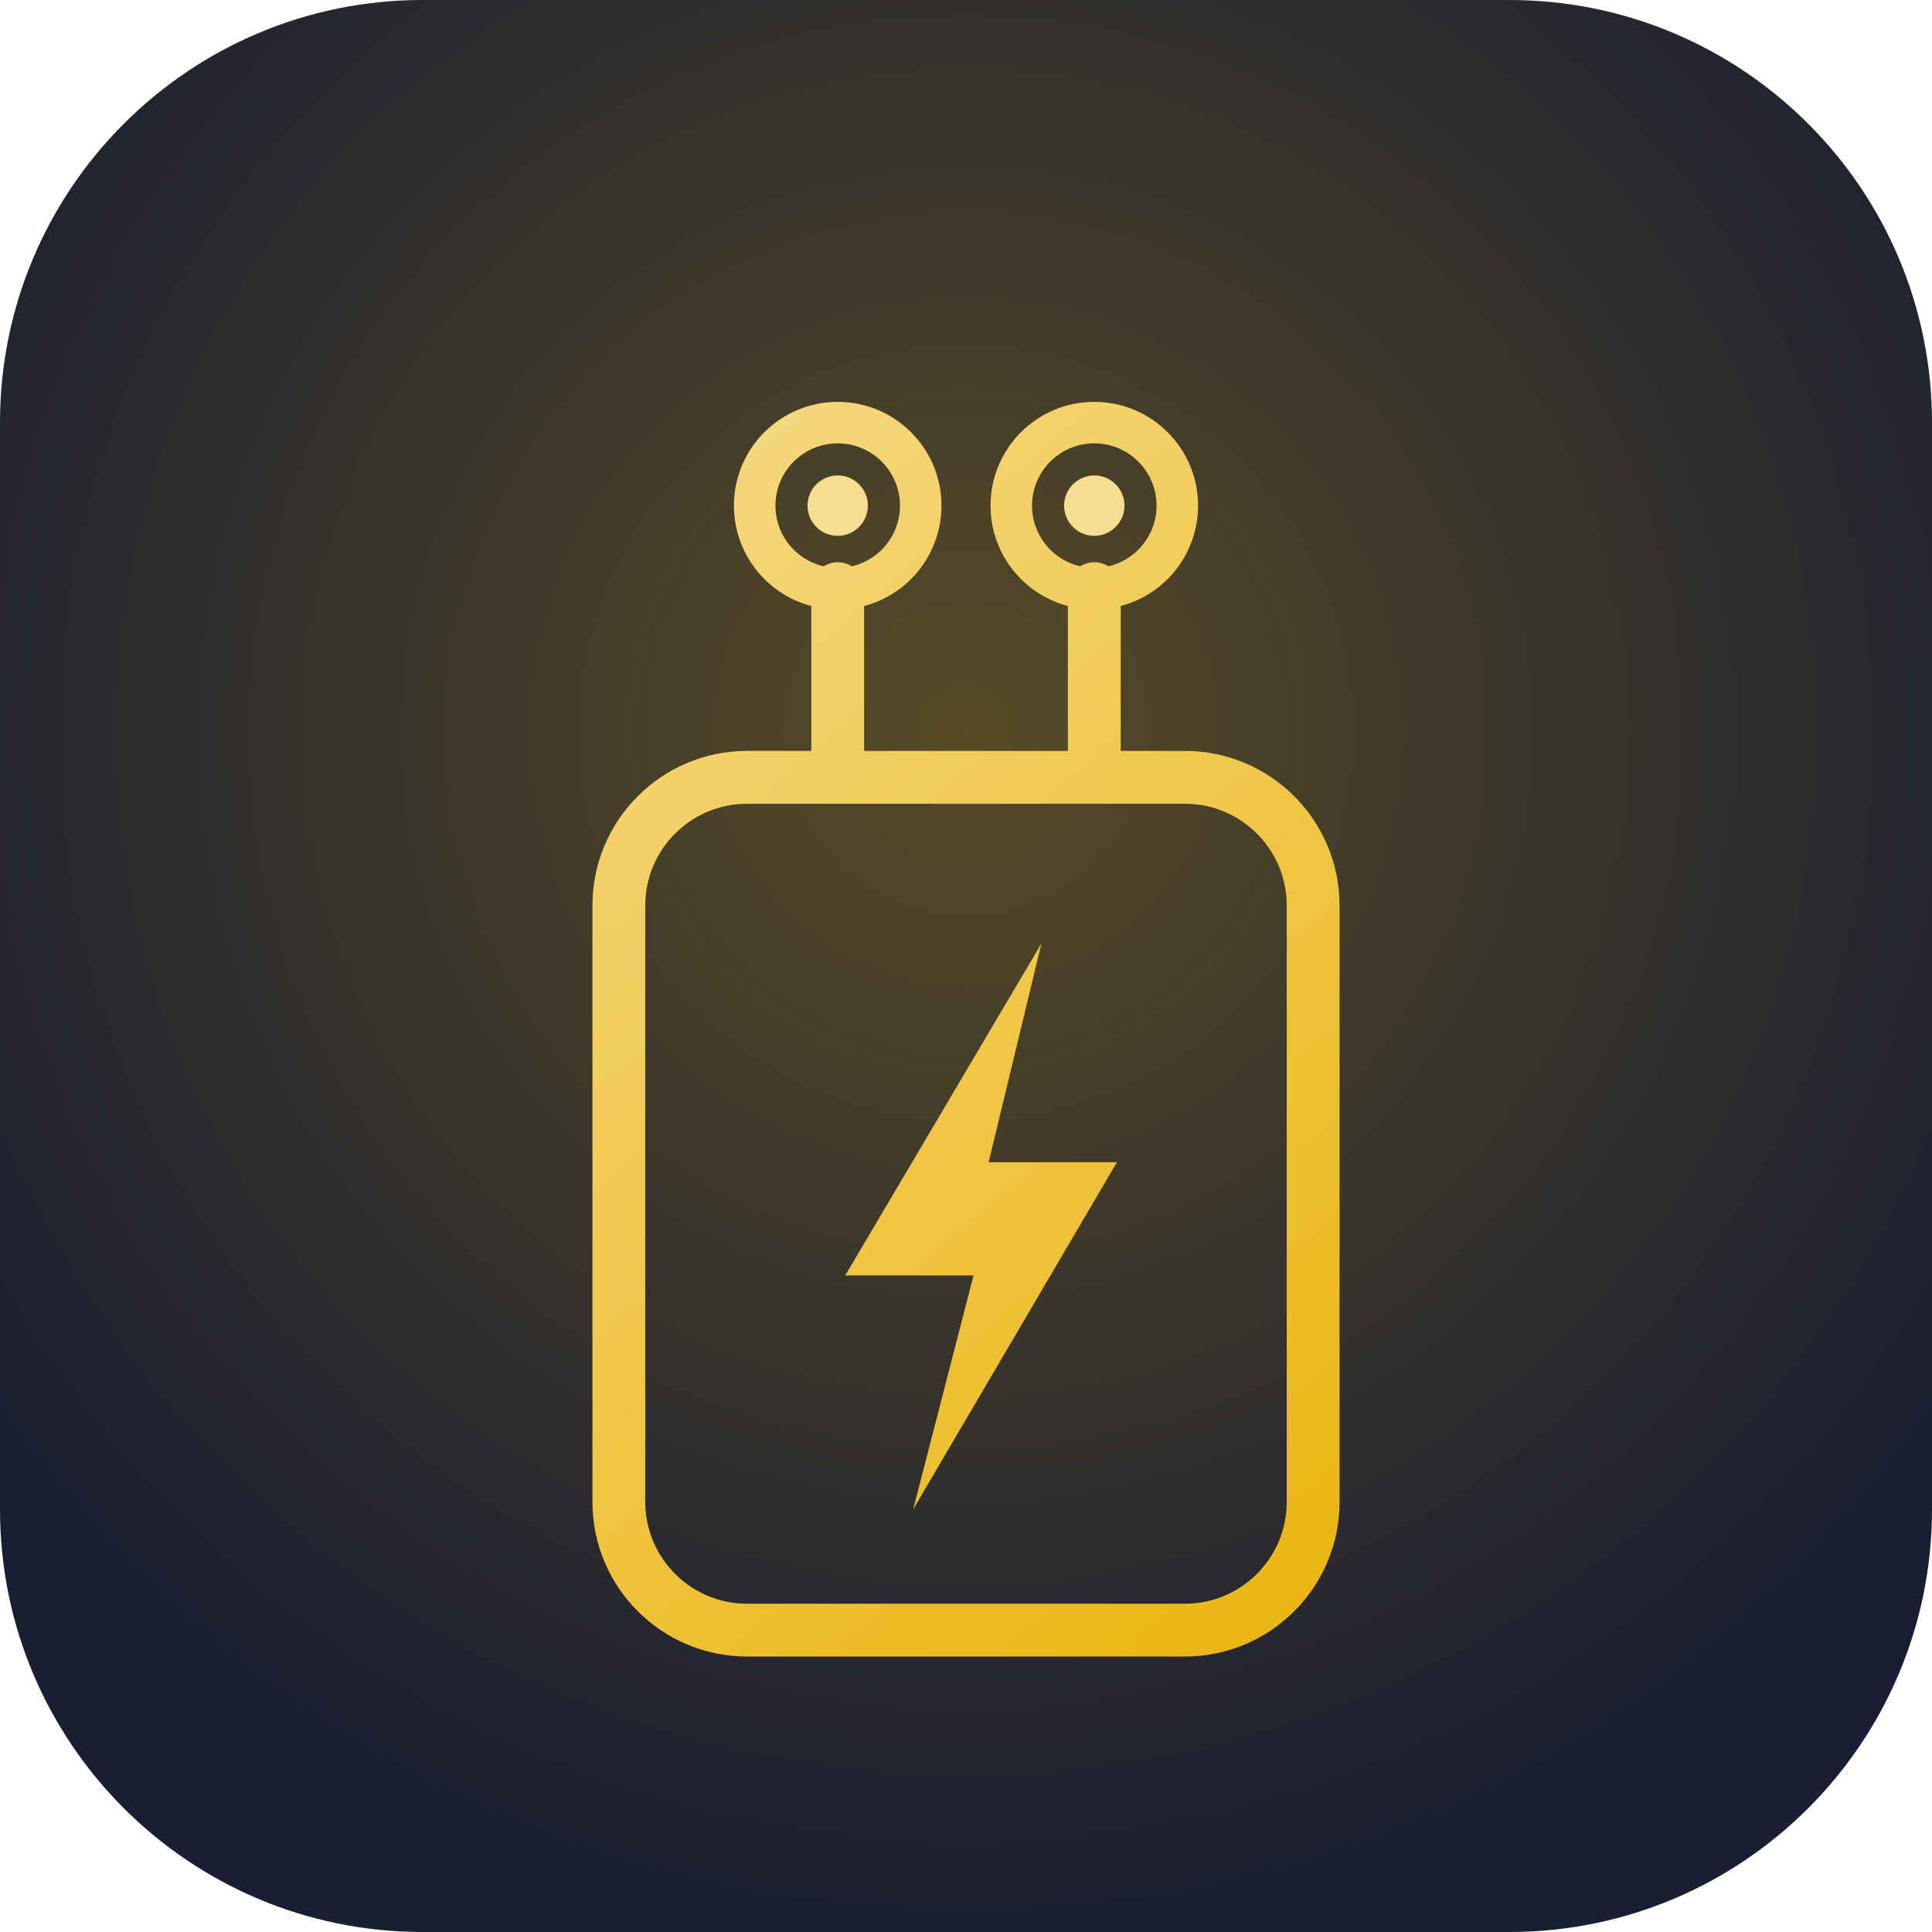
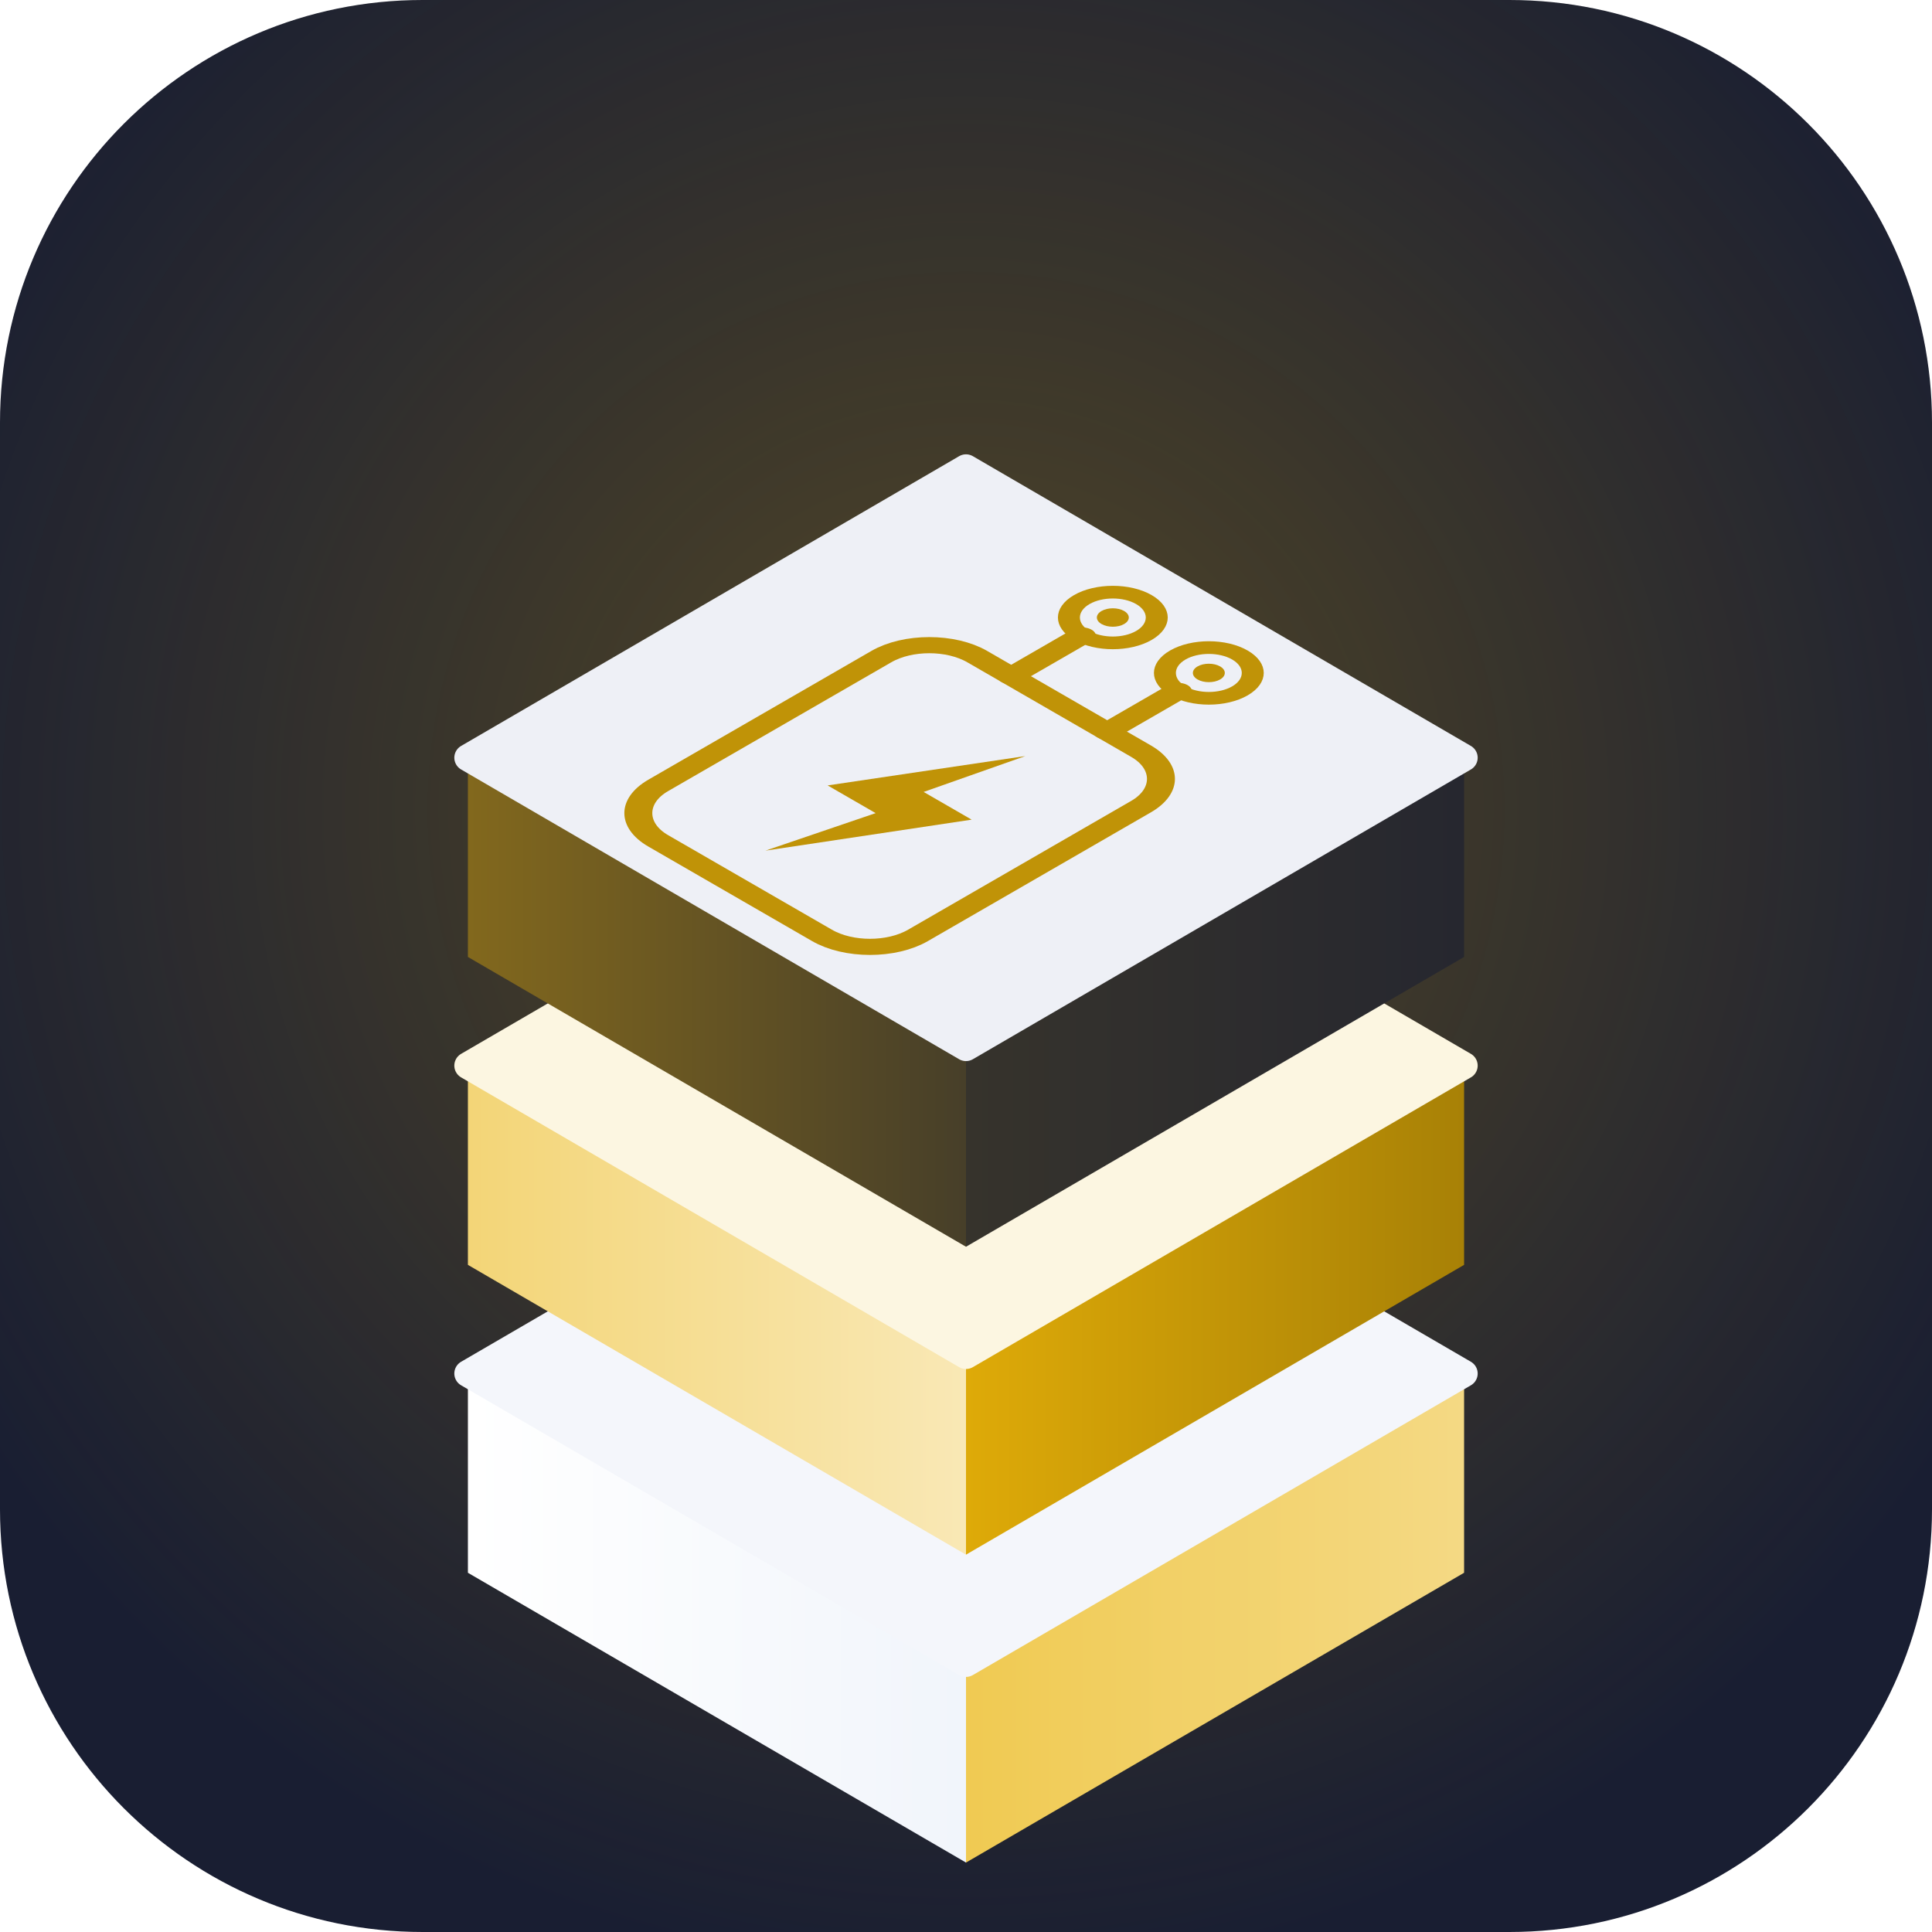
<svg xmlns="http://www.w3.org/2000/svg" viewBox="0 0 512 512" width="512" height="512">
  <defs>
-     <linearGradient id="g" gradientUnits="userSpaceOnUse" x1="120" y1="100" x2="400" y2="420">
-       <stop offset="0" stop-color="#f6dd90" />
-       <stop offset="1" stop-color="#eab308" />
+     <linearGradient id="supsl1">
+       <stop offset="0" stop-color="#82681d" />
+       <stop offset="1" stop-color="#473f29" />
    </linearGradient>
-     <radialGradient id="glow" cx=".5" cy=".38" r=".62">
-       <stop offset="0" stop-color="#eab308" stop-opacity=".30" />
+     <linearGradient id="supsr1">
+       <stop offset="0" stop-color="#36332c" />
+       <stop offset="1" stop-color="#26272f" />
+     </linearGradient>
+     <linearGradient id="supsl2">
+       <stop offset="0" stop-color="#f3d577" />
+       <stop offset="1" stop-color="#f9e8b5" />
+     </linearGradient>
+     <linearGradient id="supsr2">
+       <stop offset="0" stop-color="#deaa08" />
+       <stop offset="1" stop-color="#a88106" />
+     </linearGradient>
+     <linearGradient id="supsl3">
+       <stop offset="0" stop-color="#ffffff" />
+       <stop offset="1" stop-color="#f1f5fb" />
+     </linearGradient>
+     <linearGradient id="supsr3">
+       <stop offset="0" stop-color="#f0ca52" />
+       <stop offset="1" stop-color="#f4d984" />
+     </linearGradient>
+     <radialGradient id="supsglow" cx=".5" cy=".42" r=".6">
+       <stop offset="0" stop-color="#eab308" stop-opacity=".28" />
      <stop offset="1" stop-color="#eab308" stop-opacity="0" />
    </radialGradient>
  </defs>
  <rect width="512" height="512" rx="112" fill="#191e32" />
-   <rect width="512" height="512" rx="112" fill="url(#glow)" />
-   <rect x="164" y="206" width="184" height="226" rx="34" fill="none" stroke="url(#g)" stroke-width="14" stroke-linecap="round" stroke-linejoin="round" />
-   <path d="M222 206 V156 M290 206 V156" fill="none" stroke="url(#g)" stroke-width="14" stroke-linecap="round" stroke-linejoin="round" />
-   <circle cx="222" cy="134" r="22" fill="none" stroke="url(#g)" stroke-width="11" />
-   <circle cx="222" cy="134" r="8" fill="#f6dd90" />
-   <circle cx="290" cy="134" r="22" fill="none" stroke="url(#g)" stroke-width="11" />
-   <circle cx="290" cy="134" r="8" fill="#f6dd90" />
-   <path d="M276 250 L224 338 H258 L242 400 L296 308 H262 Z" fill="url(#g)" />
+   <rect width="512" height="512" rx="112" fill="url(#supsglow)" />
+   <g transform="translate(256 256) scale(1.2) translate(-256 -262)">
+     <path d="M146 352 L256 416 L256 460 L146 396 Z" fill="url(#supsl3)" />
+     <path d="M366 352 L256 416 L256 460 L366 396 Z" fill="url(#supsr3)" />
+     <path d="M256 288 L366 352 L256 416 L146 352 Z" fill="#f4f6fb" stroke="#f4f6fb" stroke-width="6" stroke-linejoin="round" />
+     <path d="M146 284 L256 348 L256 392 L146 328 Z" fill="url(#supsl2)" />
+     <path d="M366 284 L256 348 L256 392 L366 328 Z" fill="url(#supsr2)" />
+     <path d="M256 220 L366 284 L256 348 L146 284 Z" fill="#fcf6e1" stroke="#fcf6e1" stroke-width="6" stroke-linejoin="round" />
+     <path d="M146 216 L256 280 L256 324 L146 260 Z" fill="url(#supsl1)" />
+     <path d="M366 216 L256 280 L256 324 L366 260 Z" fill="url(#supsr1)" />
+     <path d="M256 152 L366 216 L256 280 L146 216 Z" fill="#eef0f6" stroke="#eef0f6" stroke-width="6" stroke-linejoin="round" />
+     <g transform="translate(256 216) matrix(0.3118 0.18 -0.3118 0.18 0 0) translate(-256 -272)">
+       <rect x="164" y="206" width="184" height="226" rx="34" fill="none" stroke="#c09307" stroke-width="14" stroke-linecap="round" stroke-linejoin="round" />
+       <path d="M222 206 V156 M290 206 V156" fill="none" stroke="#c09307" stroke-width="14" stroke-linecap="round" stroke-linejoin="round" />
+       <circle cx="222" cy="134" r="22" fill="none" stroke="#c09307" stroke-width="11" />
+       <circle cx="222" cy="134" r="8" fill="#c09307" />
+       <circle cx="290" cy="134" r="22" fill="none" stroke="#c09307" stroke-width="11" />
+       <circle cx="290" cy="134" r="8" fill="#c09307" />
+       <path d="M276 250 L224 338 H258 L242 400 L296 308 H262 Z" fill="#c09307" />
+     </g>
+   </g>
</svg>
